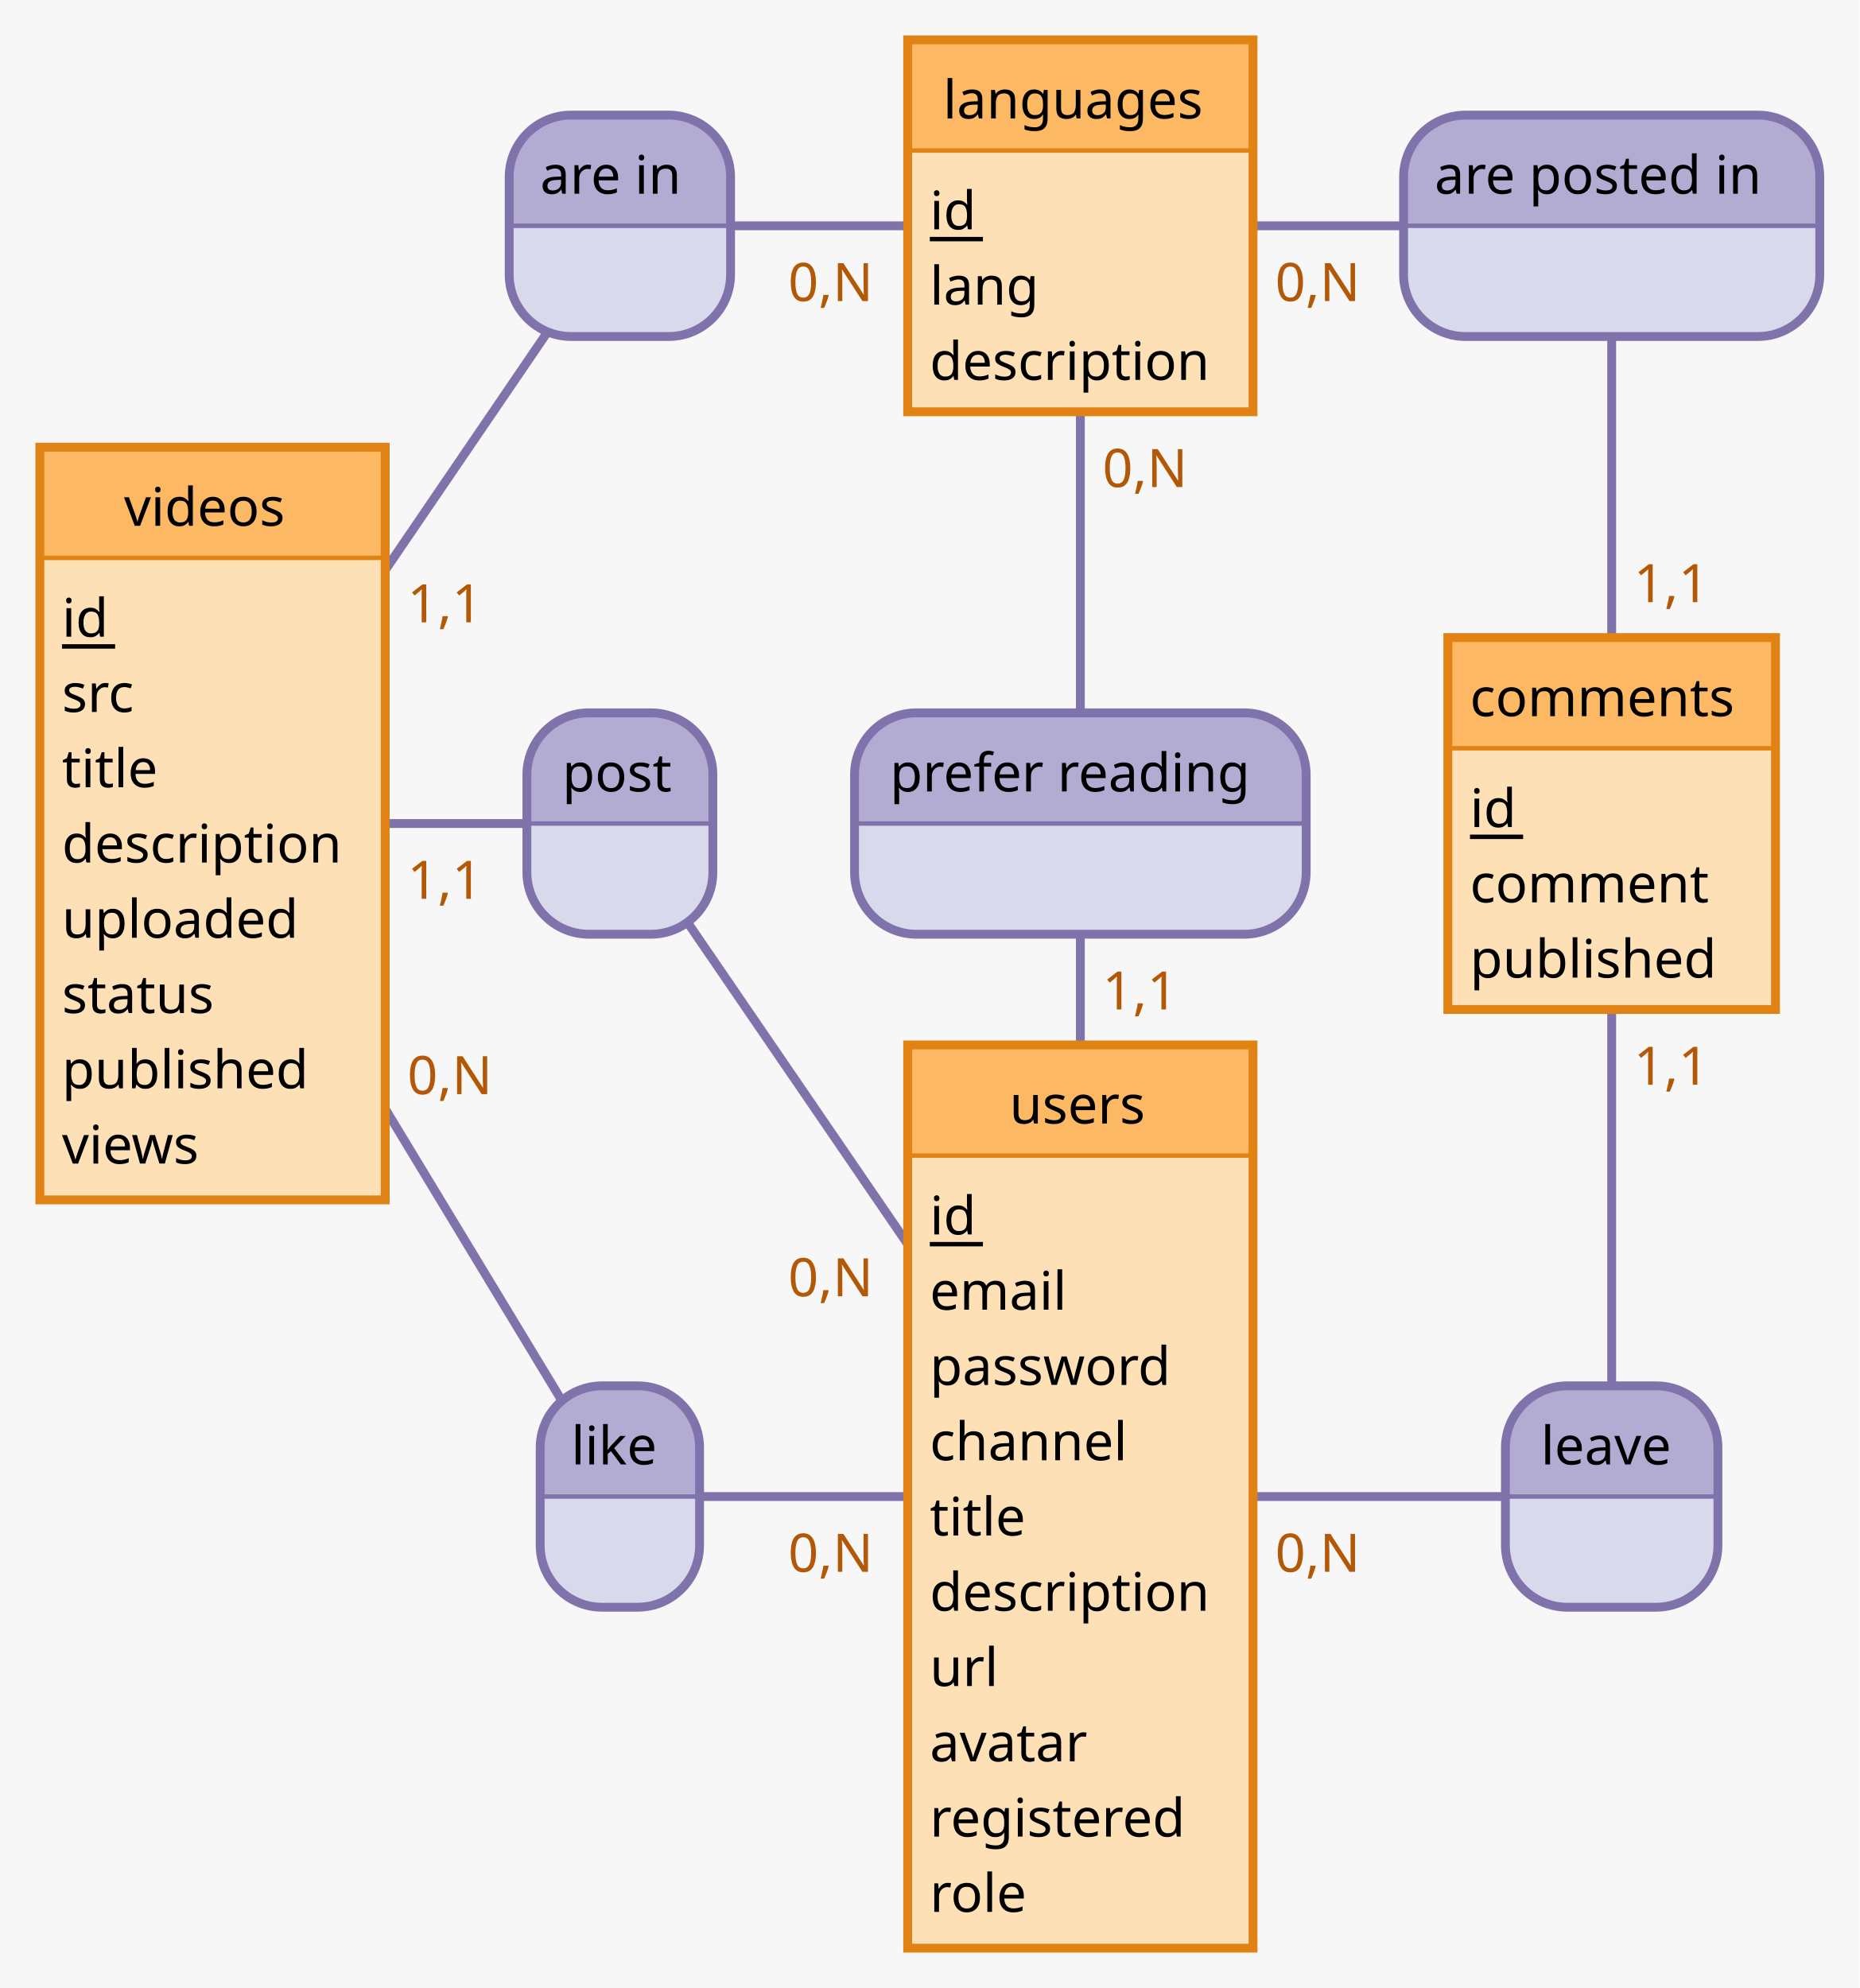
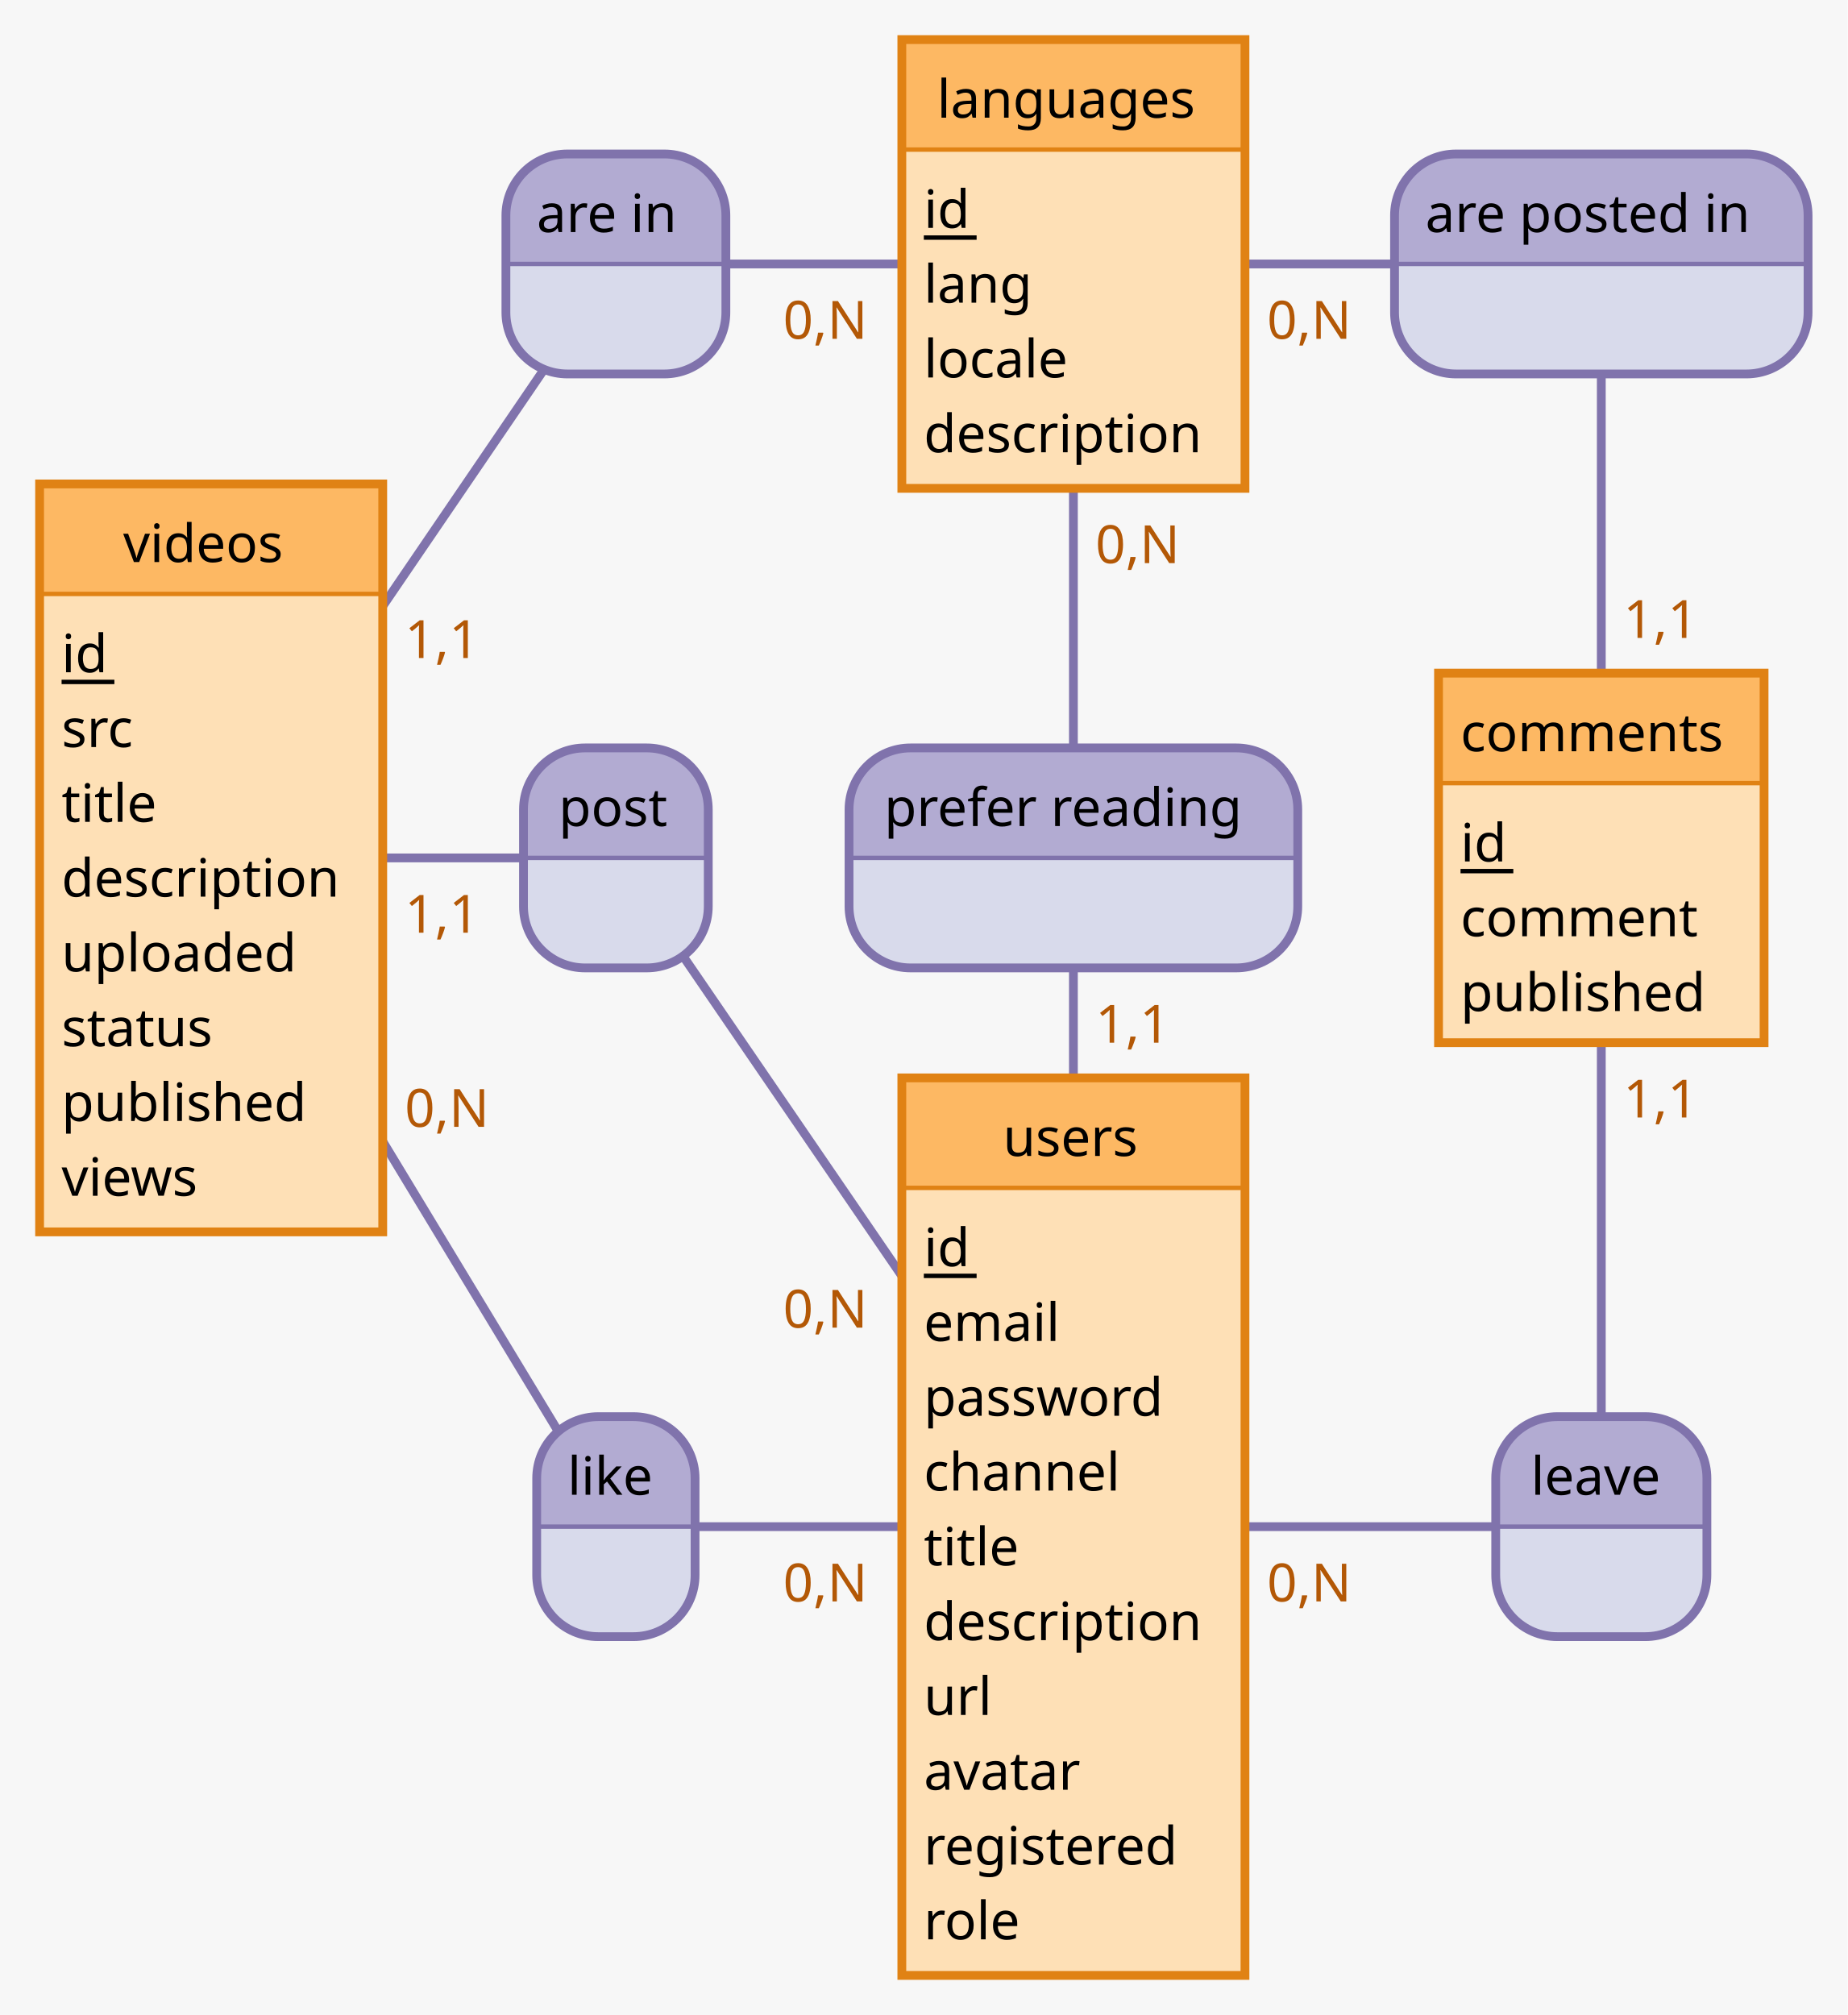
- <svg xmlns="http://www.w3.org/2000/svg" width="420" height="449" viewBox="0 0 420 449">
-   <rect id="frame" x="0" y="0" width="420" height="449" fill="#f7f7f7" stroke="none" stroke-width="0" />
+ <svg xmlns="http://www.w3.org/2000/svg" width="420" height="458" viewBox="0 0 420 458">
+   <rect id="frame" x="0" y="0" width="420" height="458" fill="#f7f7f7" stroke="none" stroke-width="0" />
  <g>
-     <line x1="48" y1="186" x2="140" y2="51" stroke="#8073ac" stroke-width="2" />
-     <text x="92" y="140.56" fill="#b35806" font-family="Verdana" font-size="12">1,1</text>
-     <line x1="244" y1="51" x2="140" y2="51" stroke="#8073ac" stroke-width="2" />
-     <text x="178" y="68" fill="#b35806" font-family="Verdana" font-size="12">0,N</text>
+     <line x1="48" y1="195" x2="140" y2="60" stroke="#8073ac" stroke-width="2" />
+     <text x="92" y="149.56" fill="#b35806" font-family="Verdana" font-size="12">1,1</text>
+     <line x1="244" y1="60" x2="140" y2="60" stroke="#8073ac" stroke-width="2" />
+     <text x="178" y="77" fill="#b35806" font-family="Verdana" font-size="12">0,N</text>
    <g>
-       <path d="M151 26 a14 14 90 0 1 14 14 V51 h-50 V40 a14 14 90 0 1 14 -14" fill="#b2abd2" stroke="#b2abd2" stroke-width="0" />
-       <path d="M165 51 v11 a14 14 90 0 1 -14 14 H129 a14 14 90 0 1 -14 -14 V51 H50" fill="#d8daeb" stroke="#d8daeb" stroke-width="0" />
-       <rect x="115" y="26" width="50" height="50" fill="none" rx="14" stroke="#8073ac" stroke-width="2" />
-       <line x1="115" y1="51" x2="165" y2="51" stroke="#8073ac" stroke-width="1" />
-       <text x="122" y="43.75" fill="#000" font-family="Verdana" font-size="12">are in</text>
+       <path d="M151 35 a14 14 90 0 1 14 14 V60 h-50 V49 a14 14 90 0 1 14 -14" fill="#b2abd2" stroke="#b2abd2" stroke-width="0" />
+       <path d="M165 60 v11 a14 14 90 0 1 -14 14 H129 a14 14 90 0 1 -14 -14 V60 H50" fill="#d8daeb" stroke="#d8daeb" stroke-width="0" />
+       <rect x="115" y="35" width="50" height="50" fill="none" rx="14" stroke="#8073ac" stroke-width="2" />
+       <line x1="115" y1="60" x2="165" y2="60" stroke="#8073ac" stroke-width="1" />
+       <text x="122" y="52.75" fill="#000" font-family="Verdana" font-size="12">are in</text>
    </g>
  </g>
  <g>
-     <line x1="364" y1="186" x2="364" y2="51" stroke="#8073ac" stroke-width="2" />
-     <text x="369" y="136" fill="#b35806" font-family="Verdana" font-size="12">1,1</text>
-     <line x1="244" y1="51" x2="364" y2="51" stroke="#8073ac" stroke-width="2" />
-     <text x="288" y="68" fill="#b35806" font-family="Verdana" font-size="12">0,N</text>
+     <line x1="364" y1="195" x2="364" y2="60" stroke="#8073ac" stroke-width="2" />
+     <text x="369" y="145" fill="#b35806" font-family="Verdana" font-size="12">1,1</text>
+     <line x1="244" y1="60" x2="364" y2="60" stroke="#8073ac" stroke-width="2" />
+     <text x="288" y="77" fill="#b35806" font-family="Verdana" font-size="12">0,N</text>
    <g>
-       <path d="M397 26 a14 14 90 0 1 14 14 V51 h-94 V40 a14 14 90 0 1 14 -14" fill="#b2abd2" stroke="#b2abd2" stroke-width="0" />
-       <path d="M411 51 v11 a14 14 90 0 1 -14 14 H331 a14 14 90 0 1 -14 -14 V51 H94" fill="#d8daeb" stroke="#d8daeb" stroke-width="0" />
-       <rect x="317" y="26" width="94" height="50" fill="none" rx="14" stroke="#8073ac" stroke-width="2" />
-       <line x1="317" y1="51" x2="411" y2="51" stroke="#8073ac" stroke-width="1" />
-       <text x="324" y="43.75" fill="#000" font-family="Verdana" font-size="12">are posted in</text>
+       <path d="M397 35 a14 14 90 0 1 14 14 V60 h-94 V49 a14 14 90 0 1 14 -14" fill="#b2abd2" stroke="#b2abd2" stroke-width="0" />
+       <path d="M411 60 v11 a14 14 90 0 1 -14 14 H331 a14 14 90 0 1 -14 -14 V60 H94" fill="#d8daeb" stroke="#d8daeb" stroke-width="0" />
+       <rect x="317" y="35" width="94" height="50" fill="none" rx="14" stroke="#8073ac" stroke-width="2" />
+       <line x1="317" y1="60" x2="411" y2="60" stroke="#8073ac" stroke-width="1" />
+       <text x="324" y="52.75" fill="#000" font-family="Verdana" font-size="12">are posted in</text>
    </g>
  </g>
  <g>
-     <line x1="244" y1="338" x2="140" y2="186" stroke="#8073ac" stroke-width="2" />
-     <text x="178" y="292.77" fill="#b35806" font-family="Verdana" font-size="12">0,N</text>
-     <line x1="48" y1="186" x2="140" y2="186" stroke="#8073ac" stroke-width="2" />
-     <text x="92" y="203" fill="#b35806" font-family="Verdana" font-size="12">1,1</text>
+     <line x1="244" y1="347" x2="140" y2="195" stroke="#8073ac" stroke-width="2" />
+     <text x="178" y="301.77" fill="#b35806" font-family="Verdana" font-size="12">0,N</text>
+     <line x1="48" y1="195" x2="140" y2="195" stroke="#8073ac" stroke-width="2" />
+     <text x="92" y="212" fill="#b35806" font-family="Verdana" font-size="12">1,1</text>
    <g>
-       <path d="M147 161 a14 14 90 0 1 14 14 V186 h-42 V175 a14 14 90 0 1 14 -14" fill="#b2abd2" stroke="#b2abd2" stroke-width="0" />
-       <path d="M161 186 v11 a14 14 90 0 1 -14 14 H133 a14 14 90 0 1 -14 -14 V186 H42" fill="#d8daeb" stroke="#d8daeb" stroke-width="0" />
-       <rect x="119" y="161" width="42" height="50" fill="none" rx="14" stroke="#8073ac" stroke-width="2" />
-       <line x1="119" y1="186" x2="161" y2="186" stroke="#8073ac" stroke-width="1" />
-       <text x="127" y="178.75" fill="#000" font-family="Verdana" font-size="12">post</text>
+       <path d="M147 170 a14 14 90 0 1 14 14 V195 h-42 V184 a14 14 90 0 1 14 -14" fill="#b2abd2" stroke="#b2abd2" stroke-width="0" />
+       <path d="M161 195 v11 a14 14 90 0 1 -14 14 H133 a14 14 90 0 1 -14 -14 V195 H42" fill="#d8daeb" stroke="#d8daeb" stroke-width="0" />
+       <rect x="119" y="170" width="42" height="50" fill="none" rx="14" stroke="#8073ac" stroke-width="2" />
+       <line x1="119" y1="195" x2="161" y2="195" stroke="#8073ac" stroke-width="1" />
+       <text x="127" y="187.75" fill="#000" font-family="Verdana" font-size="12">post</text>
    </g>
  </g>
  <g>
-     <line x1="244" y1="338" x2="244" y2="186" stroke="#8073ac" stroke-width="2" />
-     <text x="249" y="228" fill="#b35806" font-family="Verdana" font-size="12">1,1</text>
-     <line x1="244" y1="51" x2="244" y2="186" stroke="#8073ac" stroke-width="2" />
-     <text x="249" y="110" fill="#b35806" font-family="Verdana" font-size="12">0,N</text>
+     <line x1="244" y1="347" x2="244" y2="195" stroke="#8073ac" stroke-width="2" />
+     <text x="249" y="237" fill="#b35806" font-family="Verdana" font-size="12">1,1</text>
+     <line x1="244" y1="60" x2="244" y2="195" stroke="#8073ac" stroke-width="2" />
+     <text x="249" y="128" fill="#b35806" font-family="Verdana" font-size="12">0,N</text>
    <g>
-       <path d="M281 161 a14 14 90 0 1 14 14 V186 h-102 V175 a14 14 90 0 1 14 -14" fill="#b2abd2" stroke="#b2abd2" stroke-width="0" />
-       <path d="M295 186 v11 a14 14 90 0 1 -14 14 H207 a14 14 90 0 1 -14 -14 V186 H102" fill="#d8daeb" stroke="#d8daeb" stroke-width="0" />
-       <rect x="193" y="161" width="102" height="50" fill="none" rx="14" stroke="#8073ac" stroke-width="2" />
-       <line x1="193" y1="186" x2="295" y2="186" stroke="#8073ac" stroke-width="1" />
-       <text x="201" y="178.75" fill="#000" font-family="Verdana" font-size="12">prefer reading</text>
+       <path d="M281 170 a14 14 90 0 1 14 14 V195 h-102 V184 a14 14 90 0 1 14 -14" fill="#b2abd2" stroke="#b2abd2" stroke-width="0" />
+       <path d="M295 195 v11 a14 14 90 0 1 -14 14 H207 a14 14 90 0 1 -14 -14 V195 H102" fill="#d8daeb" stroke="#d8daeb" stroke-width="0" />
+       <rect x="193" y="170" width="102" height="50" fill="none" rx="14" stroke="#8073ac" stroke-width="2" />
+       <line x1="193" y1="195" x2="295" y2="195" stroke="#8073ac" stroke-width="1" />
+       <text x="201" y="187.75" fill="#000" font-family="Verdana" font-size="12">prefer reading</text>
    </g>
  </g>
  <g>
-     <line x1="244" y1="338" x2="140" y2="338" stroke="#8073ac" stroke-width="2" />
-     <text x="178" y="355" fill="#b35806" font-family="Verdana" font-size="12">0,N</text>
-     <line x1="48" y1="186" x2="140" y2="338" stroke="#8073ac" stroke-width="2" />
-     <text x="92" y="247.12" fill="#b35806" font-family="Verdana" font-size="12">0,N</text>
+     <line x1="244" y1="347" x2="140" y2="347" stroke="#8073ac" stroke-width="2" />
+     <text x="178" y="364" fill="#b35806" font-family="Verdana" font-size="12">0,N</text>
+     <line x1="48" y1="195" x2="140" y2="347" stroke="#8073ac" stroke-width="2" />
+     <text x="92" y="256.12" fill="#b35806" font-family="Verdana" font-size="12">0,N</text>
    <g>
-       <path d="M144 313 a14 14 90 0 1 14 14 V338 h-36 V327 a14 14 90 0 1 14 -14" fill="#b2abd2" stroke="#b2abd2" stroke-width="0" />
-       <path d="M158 338 v11 a14 14 90 0 1 -14 14 H136 a14 14 90 0 1 -14 -14 V338 H36" fill="#d8daeb" stroke="#d8daeb" stroke-width="0" />
-       <rect x="122" y="313" width="36" height="50" fill="none" rx="14" stroke="#8073ac" stroke-width="2" />
-       <line x1="122" y1="338" x2="158" y2="338" stroke="#8073ac" stroke-width="1" />
-       <text x="129" y="330.75" fill="#000" font-family="Verdana" font-size="12">like</text>
+       <path d="M144 322 a14 14 90 0 1 14 14 V347 h-36 V336 a14 14 90 0 1 14 -14" fill="#b2abd2" stroke="#b2abd2" stroke-width="0" />
+       <path d="M158 347 v11 a14 14 90 0 1 -14 14 H136 a14 14 90 0 1 -14 -14 V347 H36" fill="#d8daeb" stroke="#d8daeb" stroke-width="0" />
+       <rect x="122" y="322" width="36" height="50" fill="none" rx="14" stroke="#8073ac" stroke-width="2" />
+       <line x1="122" y1="347" x2="158" y2="347" stroke="#8073ac" stroke-width="1" />
+       <text x="129" y="339.75" fill="#000" font-family="Verdana" font-size="12">like</text>
    </g>
  </g>
  <g>
-     <line x1="244" y1="338" x2="364" y2="338" stroke="#8073ac" stroke-width="2" />
-     <text x="288" y="355" fill="#b35806" font-family="Verdana" font-size="12">0,N</text>
-     <line x1="364" y1="186" x2="364" y2="338" stroke="#8073ac" stroke-width="2" />
-     <text x="369" y="245" fill="#b35806" font-family="Verdana" font-size="12">1,1</text>
+     <line x1="244" y1="347" x2="364" y2="347" stroke="#8073ac" stroke-width="2" />
+     <text x="288" y="364" fill="#b35806" font-family="Verdana" font-size="12">0,N</text>
+     <line x1="364" y1="195" x2="364" y2="347" stroke="#8073ac" stroke-width="2" />
+     <text x="369" y="254" fill="#b35806" font-family="Verdana" font-size="12">1,1</text>
    <g>
-       <path d="M374 313 a14 14 90 0 1 14 14 V338 h-48 V327 a14 14 90 0 1 14 -14" fill="#b2abd2" stroke="#b2abd2" stroke-width="0" />
-       <path d="M388 338 v11 a14 14 90 0 1 -14 14 H354 a14 14 90 0 1 -14 -14 V338 H48" fill="#d8daeb" stroke="#d8daeb" stroke-width="0" />
-       <rect x="340" y="313" width="48" height="50" fill="none" rx="14" stroke="#8073ac" stroke-width="2" />
-       <line x1="340" y1="338" x2="388" y2="338" stroke="#8073ac" stroke-width="1" />
-       <text x="348" y="330.75" fill="#000" font-family="Verdana" font-size="12">leave</text>
+       <path d="M374 322 a14 14 90 0 1 14 14 V347 h-48 V336 a14 14 90 0 1 14 -14" fill="#b2abd2" stroke="#b2abd2" stroke-width="0" />
+       <path d="M388 347 v11 a14 14 90 0 1 -14 14 H354 a14 14 90 0 1 -14 -14 V347 H48" fill="#d8daeb" stroke="#d8daeb" stroke-width="0" />
+       <rect x="340" y="322" width="48" height="50" fill="none" rx="14" stroke="#8073ac" stroke-width="2" />
+       <line x1="340" y1="347" x2="388" y2="347" stroke="#8073ac" stroke-width="1" />
+       <text x="348" y="339.75" fill="#000" font-family="Verdana" font-size="12">leave</text>
    </g>
  </g>
  <g>
    <g>
      <rect x="205" y="9" width="78" height="25" fill="#fdb863" stroke="#fdb863" stroke-width="0" opacity="1" />
-       <rect x="205" y="34" width="78" height="59" fill="#fee0b6" stroke="#fee0b6" stroke-width="0" opacity="1" />
-       <rect x="205" y="9" width="78" height="84" fill="none" stroke="#e08214" stroke-width="2" opacity="1" />
+       <rect x="205" y="34" width="78" height="77" fill="#fee0b6" stroke="#fee0b6" stroke-width="0" opacity="1" />
+       <rect x="205" y="9" width="78" height="102" fill="none" stroke="#e08214" stroke-width="2" opacity="1" />
      <line x1="205" y1="34" x2="283" y2="34" stroke="#e08214" stroke-width="1" />
    </g>
    <text x="213" y="26.75" fill="#000" font-family="Verdana" font-size="12">languages</text>
    <text x="210" y="51.8" fill="#000" font-family="Verdana" font-size="12">id</text>
    <line x1="210" y1="54" x2="222" y2="54" stroke="#000" stroke-width="1" />
    <text x="210" y="68.8" fill="#000" font-family="Verdana" font-size="12">lang</text>
-     <text x="210" y="85.8" fill="#000" font-family="Verdana" font-size="12">description</text>
+     <text x="210" y="85.8" fill="#000" font-family="Verdana" font-size="12">locale</text>
+     <text x="210" y="102.8" fill="#000" font-family="Verdana" font-size="12">description</text>
  </g>
  <g>
    <g>
-       <rect x="9" y="101" width="78" height="25" fill="#fdb863" stroke="#fdb863" stroke-width="0" opacity="1" />
-       <rect x="9" y="126" width="78" height="145" fill="#fee0b6" stroke="#fee0b6" stroke-width="0" opacity="1" />
-       <rect x="9" y="101" width="78" height="170" fill="none" stroke="#e08214" stroke-width="2" opacity="1" />
-       <line x1="9" y1="126" x2="87" y2="126" stroke="#e08214" stroke-width="1" />
+       <rect x="9" y="110" width="78" height="25" fill="#fdb863" stroke="#fdb863" stroke-width="0" opacity="1" />
+       <rect x="9" y="135" width="78" height="145" fill="#fee0b6" stroke="#fee0b6" stroke-width="0" opacity="1" />
+       <rect x="9" y="110" width="78" height="170" fill="none" stroke="#e08214" stroke-width="2" opacity="1" />
+       <line x1="9" y1="135" x2="87" y2="135" stroke="#e08214" stroke-width="1" />
    </g>
-     <text x="28" y="118.75" fill="#000" font-family="Verdana" font-size="12">videos</text>
-     <text x="14" y="143.8" fill="#000" font-family="Verdana" font-size="12">id</text>
-     <line x1="14" y1="146" x2="26" y2="146" stroke="#000" stroke-width="1" />
-     <text x="14" y="160.8" fill="#000" font-family="Verdana" font-size="12">src</text>
-     <text x="14" y="177.8" fill="#000" font-family="Verdana" font-size="12">title</text>
-     <text x="14" y="194.8" fill="#000" font-family="Verdana" font-size="12">description</text>
-     <text x="14" y="211.8" fill="#000" font-family="Verdana" font-size="12">uploaded</text>
-     <text x="14" y="228.8" fill="#000" font-family="Verdana" font-size="12">status</text>
-     <text x="14" y="245.8" fill="#000" font-family="Verdana" font-size="12">published</text>
-     <text x="14" y="262.8" fill="#000" font-family="Verdana" font-size="12">views</text>
+     <text x="28" y="127.75" fill="#000" font-family="Verdana" font-size="12">videos</text>
+     <text x="14" y="152.8" fill="#000" font-family="Verdana" font-size="12">id</text>
+     <line x1="14" y1="155" x2="26" y2="155" stroke="#000" stroke-width="1" />
+     <text x="14" y="169.8" fill="#000" font-family="Verdana" font-size="12">src</text>
+     <text x="14" y="186.8" fill="#000" font-family="Verdana" font-size="12">title</text>
+     <text x="14" y="203.8" fill="#000" font-family="Verdana" font-size="12">description</text>
+     <text x="14" y="220.8" fill="#000" font-family="Verdana" font-size="12">uploaded</text>
+     <text x="14" y="237.8" fill="#000" font-family="Verdana" font-size="12">status</text>
+     <text x="14" y="254.8" fill="#000" font-family="Verdana" font-size="12">published</text>
+     <text x="14" y="271.8" fill="#000" font-family="Verdana" font-size="12">views</text>
  </g>
  <g>
    <g>
-       <rect x="327" y="144" width="74" height="25" fill="#fdb863" stroke="#fdb863" stroke-width="0" opacity="1" />
-       <rect x="327" y="169" width="74" height="59" fill="#fee0b6" stroke="#fee0b6" stroke-width="0" opacity="1" />
-       <rect x="327" y="144" width="74" height="84" fill="none" stroke="#e08214" stroke-width="2" opacity="1" />
-       <line x1="327" y1="169" x2="401" y2="169" stroke="#e08214" stroke-width="1" />
+       <rect x="327" y="153" width="74" height="25" fill="#fdb863" stroke="#fdb863" stroke-width="0" opacity="1" />
+       <rect x="327" y="178" width="74" height="59" fill="#fee0b6" stroke="#fee0b6" stroke-width="0" opacity="1" />
+       <rect x="327" y="153" width="74" height="84" fill="none" stroke="#e08214" stroke-width="2" opacity="1" />
+       <line x1="327" y1="178" x2="401" y2="178" stroke="#e08214" stroke-width="1" />
    </g>
-     <text x="332" y="161.75" fill="#000" font-family="Verdana" font-size="12">comments</text>
-     <text x="332" y="186.8" fill="#000" font-family="Verdana" font-size="12">id</text>
-     <line x1="332" y1="189" x2="344" y2="189" stroke="#000" stroke-width="1" />
-     <text x="332" y="203.8" fill="#000" font-family="Verdana" font-size="12">comment</text>
-     <text x="332" y="220.8" fill="#000" font-family="Verdana" font-size="12">published</text>
+     <text x="332" y="170.75" fill="#000" font-family="Verdana" font-size="12">comments</text>
+     <text x="332" y="195.8" fill="#000" font-family="Verdana" font-size="12">id</text>
+     <line x1="332" y1="198" x2="344" y2="198" stroke="#000" stroke-width="1" />
+     <text x="332" y="212.8" fill="#000" font-family="Verdana" font-size="12">comment</text>
+     <text x="332" y="229.8" fill="#000" font-family="Verdana" font-size="12">published</text>
  </g>
  <g>
    <g>
-       <rect x="205" y="236" width="78" height="25" fill="#fdb863" stroke="#fdb863" stroke-width="0" opacity="1" />
-       <rect x="205" y="261" width="78" height="179" fill="#fee0b6" stroke="#fee0b6" stroke-width="0" opacity="1" />
-       <rect x="205" y="236" width="78" height="204" fill="none" stroke="#e08214" stroke-width="2" opacity="1" />
-       <line x1="205" y1="261" x2="283" y2="261" stroke="#e08214" stroke-width="1" />
+       <rect x="205" y="245" width="78" height="25" fill="#fdb863" stroke="#fdb863" stroke-width="0" opacity="1" />
+       <rect x="205" y="270" width="78" height="179" fill="#fee0b6" stroke="#fee0b6" stroke-width="0" opacity="1" />
+       <rect x="205" y="245" width="78" height="204" fill="none" stroke="#e08214" stroke-width="2" opacity="1" />
+       <line x1="205" y1="270" x2="283" y2="270" stroke="#e08214" stroke-width="1" />
    </g>
-     <text x="228" y="253.75" fill="#000" font-family="Verdana" font-size="12">users</text>
-     <text x="210" y="278.8" fill="#000" font-family="Verdana" font-size="12">id</text>
-     <line x1="210" y1="281" x2="222" y2="281" stroke="#000" stroke-width="1" />
-     <text x="210" y="295.8" fill="#000" font-family="Verdana" font-size="12">email</text>
-     <text x="210" y="312.8" fill="#000" font-family="Verdana" font-size="12">password</text>
-     <text x="210" y="329.8" fill="#000" font-family="Verdana" font-size="12">channel</text>
-     <text x="210" y="346.8" fill="#000" font-family="Verdana" font-size="12">title</text>
-     <text x="210" y="363.8" fill="#000" font-family="Verdana" font-size="12">description</text>
-     <text x="210" y="380.8" fill="#000" font-family="Verdana" font-size="12">url</text>
-     <text x="210" y="397.8" fill="#000" font-family="Verdana" font-size="12">avatar</text>
-     <text x="210" y="414.8" fill="#000" font-family="Verdana" font-size="12">registered</text>
-     <text x="210" y="431.8" fill="#000" font-family="Verdana" font-size="12">role</text>
+     <text x="228" y="262.75" fill="#000" font-family="Verdana" font-size="12">users</text>
+     <text x="210" y="287.8" fill="#000" font-family="Verdana" font-size="12">id</text>
+     <line x1="210" y1="290" x2="222" y2="290" stroke="#000" stroke-width="1" />
+     <text x="210" y="304.8" fill="#000" font-family="Verdana" font-size="12">email</text>
+     <text x="210" y="321.8" fill="#000" font-family="Verdana" font-size="12">password</text>
+     <text x="210" y="338.8" fill="#000" font-family="Verdana" font-size="12">channel</text>
+     <text x="210" y="355.8" fill="#000" font-family="Verdana" font-size="12">title</text>
+     <text x="210" y="372.8" fill="#000" font-family="Verdana" font-size="12">description</text>
+     <text x="210" y="389.8" fill="#000" font-family="Verdana" font-size="12">url</text>
+     <text x="210" y="406.8" fill="#000" font-family="Verdana" font-size="12">avatar</text>
+     <text x="210" y="423.8" fill="#000" font-family="Verdana" font-size="12">registered</text>
+     <text x="210" y="440.8" fill="#000" font-family="Verdana" font-size="12">role</text>
  </g>
</svg>
